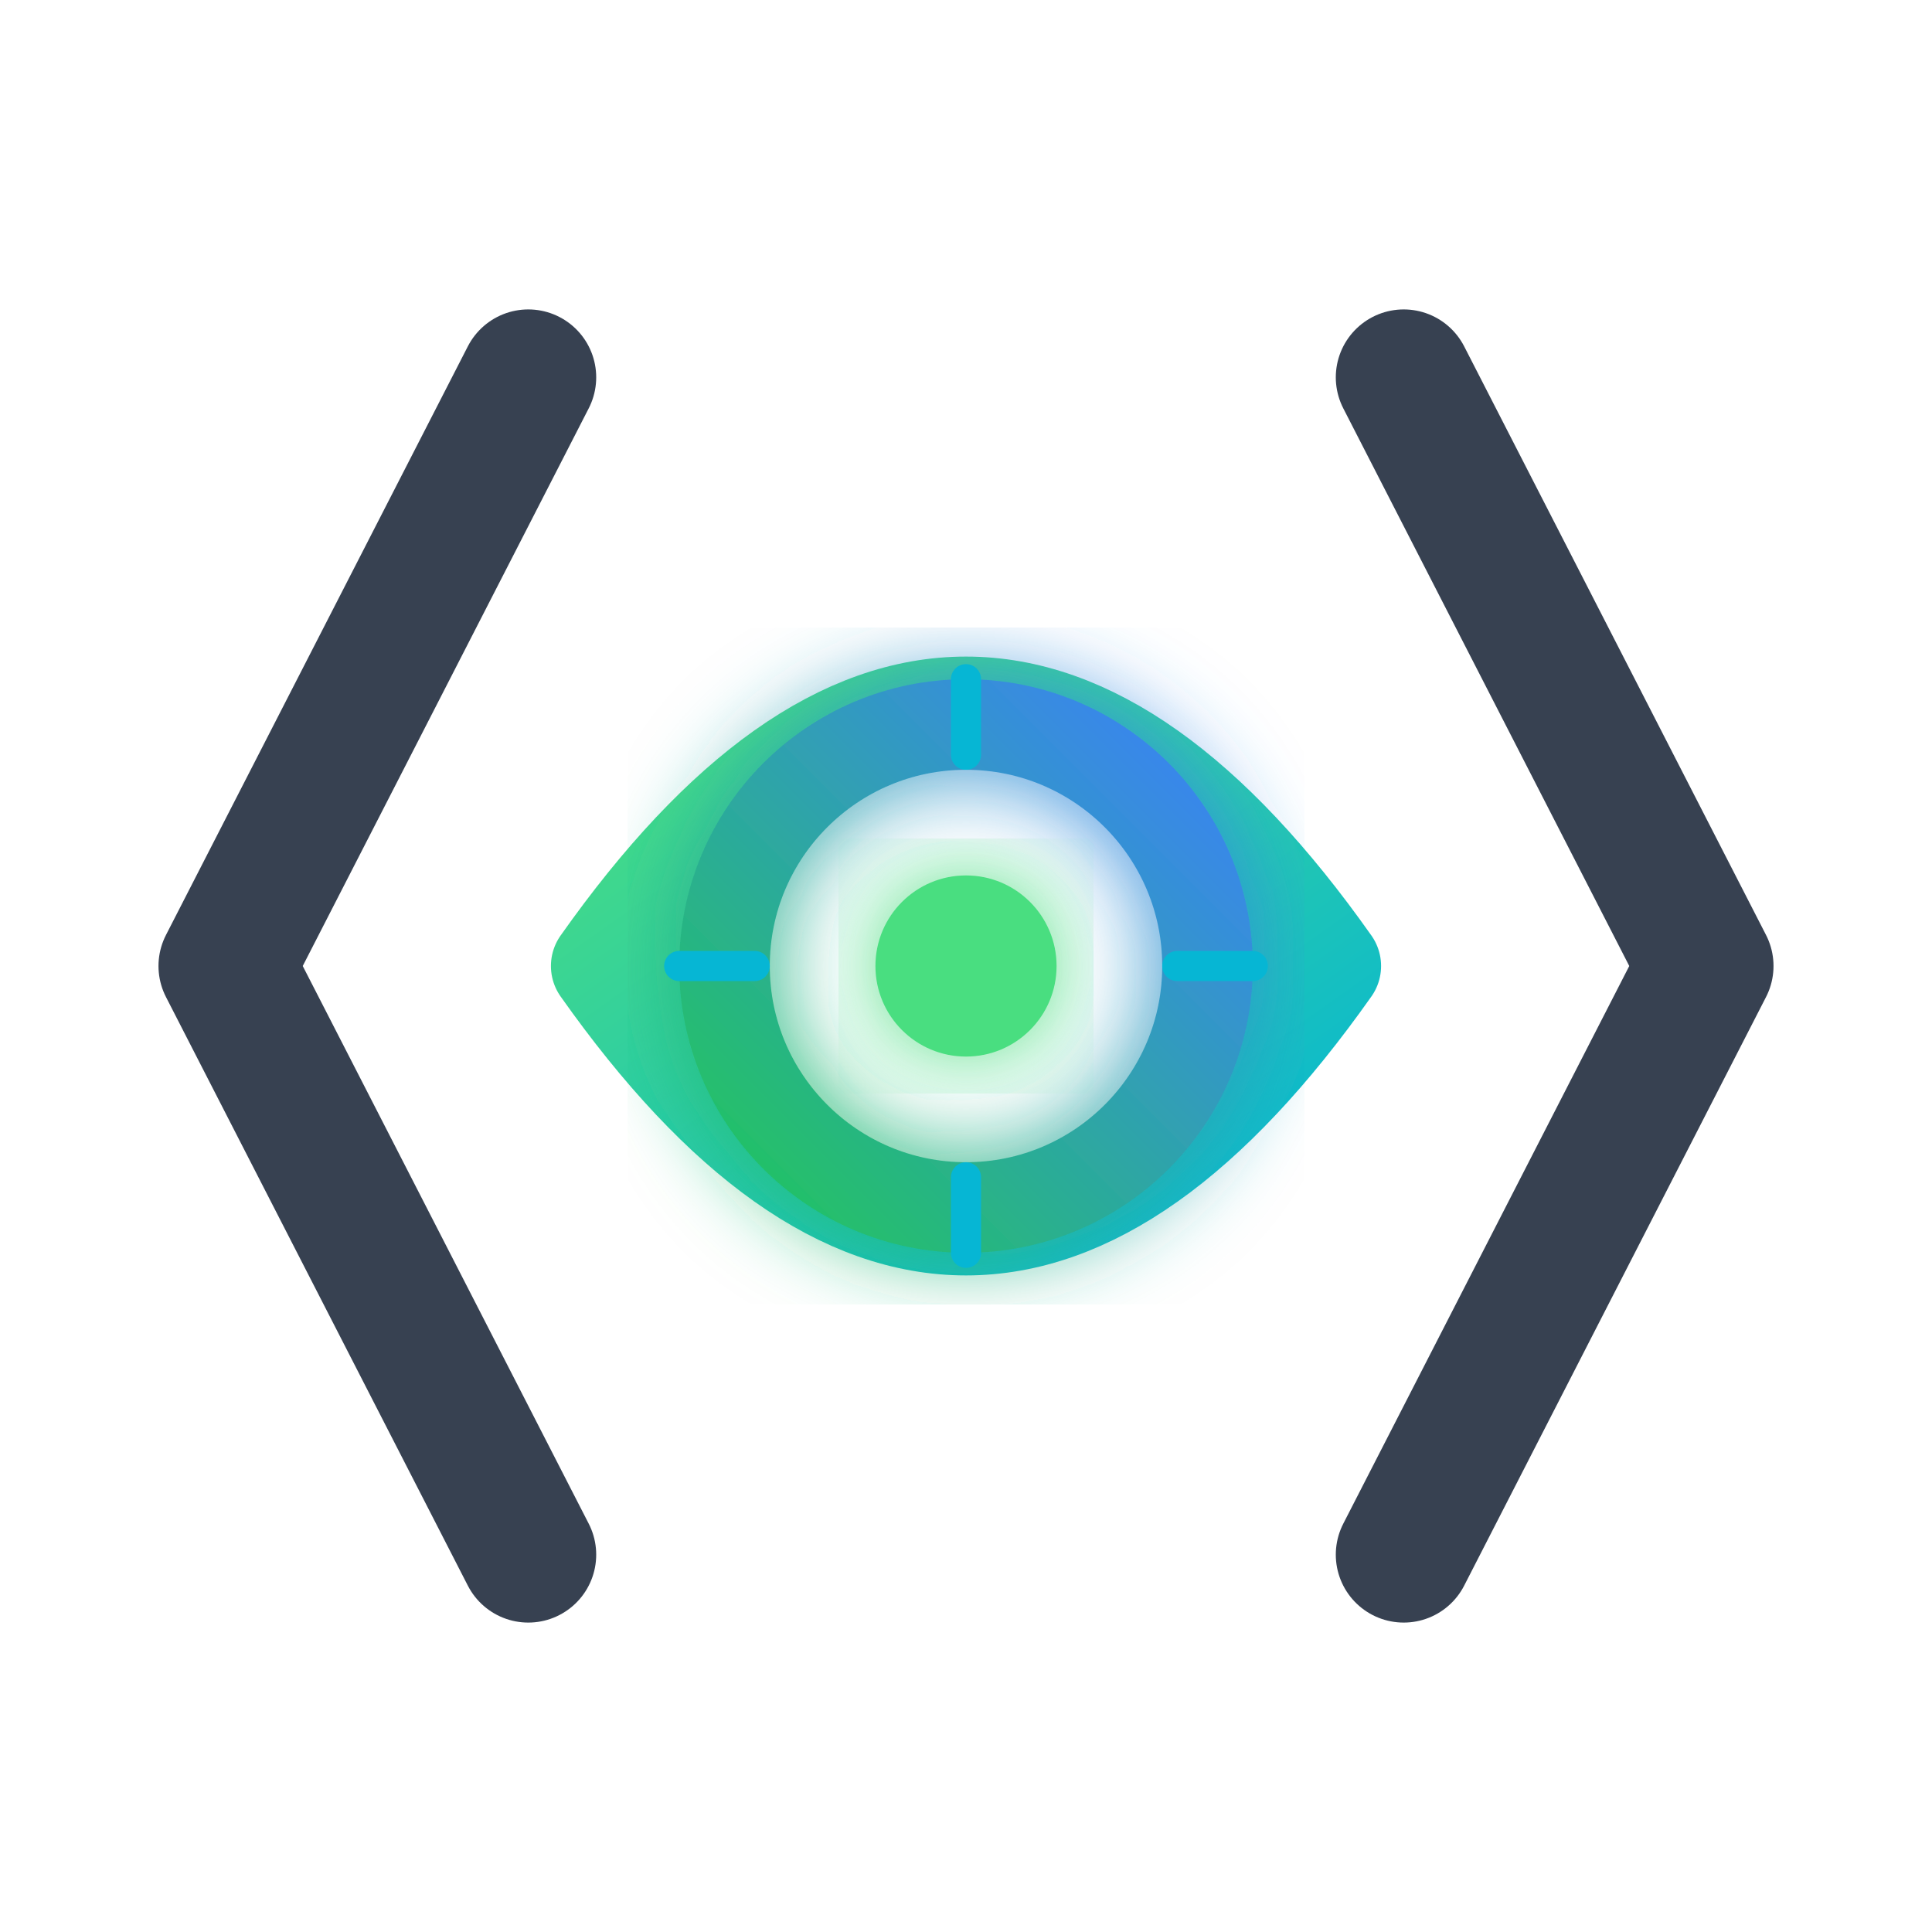
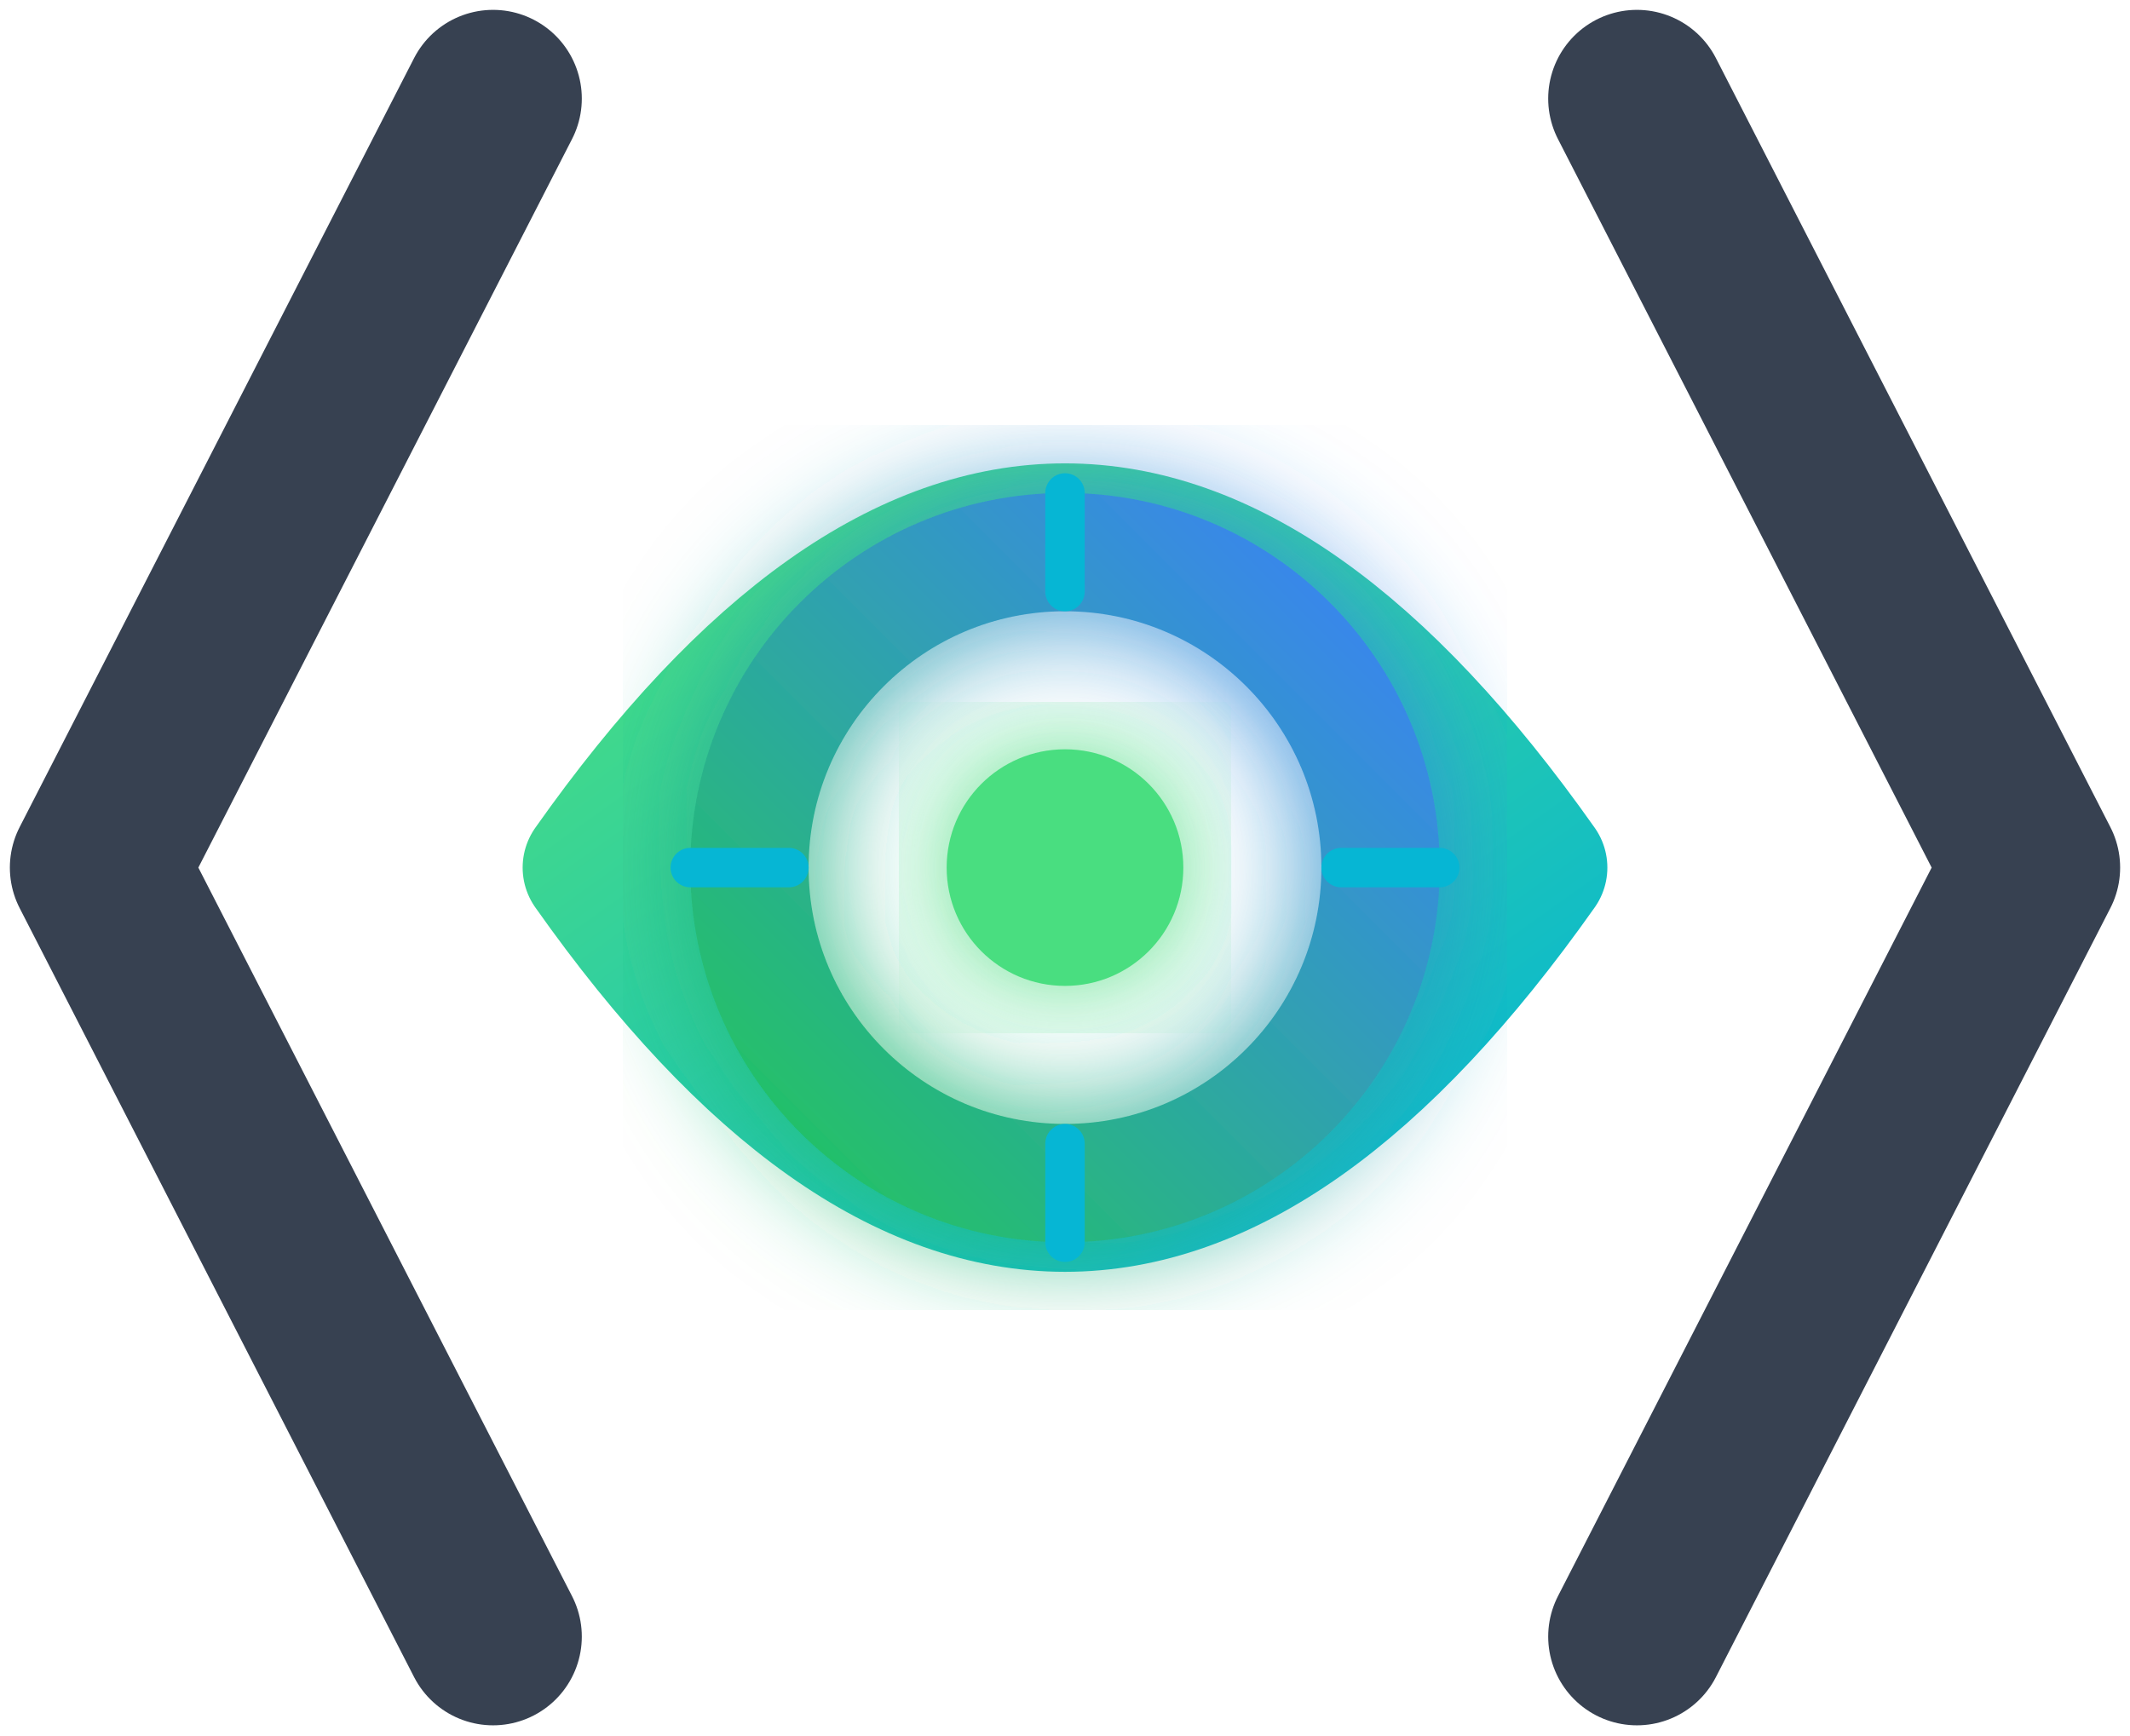
- <svg xmlns="http://www.w3.org/2000/svg" viewBox="0 0 512 512">
+ <svg xmlns="http://www.w3.org/2000/svg" viewBox="40 80 432 352">
  <defs>
    <linearGradient id="eyeGradient" x1="0%" y1="0%" x2="100%" y2="100%">
      <stop offset="0%" stop-color="#4ade80" />
      <stop offset="100%" stop-color="#06b6d4" />
    </linearGradient>
    <linearGradient id="irisGradient" x1="0%" y1="100%" x2="100%" y2="0%">
      <stop offset="0%" stop-color="#22c55e" />
      <stop offset="100%" stop-color="#3b82f6" />
    </linearGradient>
    <filter id="glow" x="-20%" y="-20%" width="140%" height="140%">
      <feGaussianBlur stdDeviation="12" result="blur" />
      <feMerge>
        <feMergeNode in="blur" />
        <feMergeNode in="SourceGraphic" />
      </feMerge>
    </filter>
  </defs>
  <path d="M 140 100 L 60 256 L 140 412" fill="none" stroke="#374151" stroke-width="36" stroke-linecap="round" stroke-linejoin="round" />
  <path d="M 372 100 L 452 256 L 372 412" fill="none" stroke="#374151" stroke-width="36" stroke-linecap="round" stroke-linejoin="round" />
  <path d="M 160 256 Q 256 120 352 256 Q 256 392 160 256 Z" fill="none" stroke="url(#eyeGradient)" stroke-width="28" stroke-linecap="round" stroke-linejoin="round" />
  <circle cx="256" cy="256" r="64" fill="none" stroke="url(#irisGradient)" stroke-width="24" filter="url(#glow)" />
  <circle cx="256" cy="256" r="24" fill="#4ade80" filter="url(#glow)" />
  <line x1="256" y1="180" x2="256" y2="200" stroke="#06b6d4" stroke-width="8" stroke-linecap="round" />
  <line x1="256" y1="332" x2="256" y2="312" stroke="#06b6d4" stroke-width="8" stroke-linecap="round" />
  <line x1="180" y1="256" x2="200" y2="256" stroke="#06b6d4" stroke-width="8" stroke-linecap="round" />
  <line x1="332" y1="256" x2="312" y2="256" stroke="#06b6d4" stroke-width="8" stroke-linecap="round" />
</svg>
